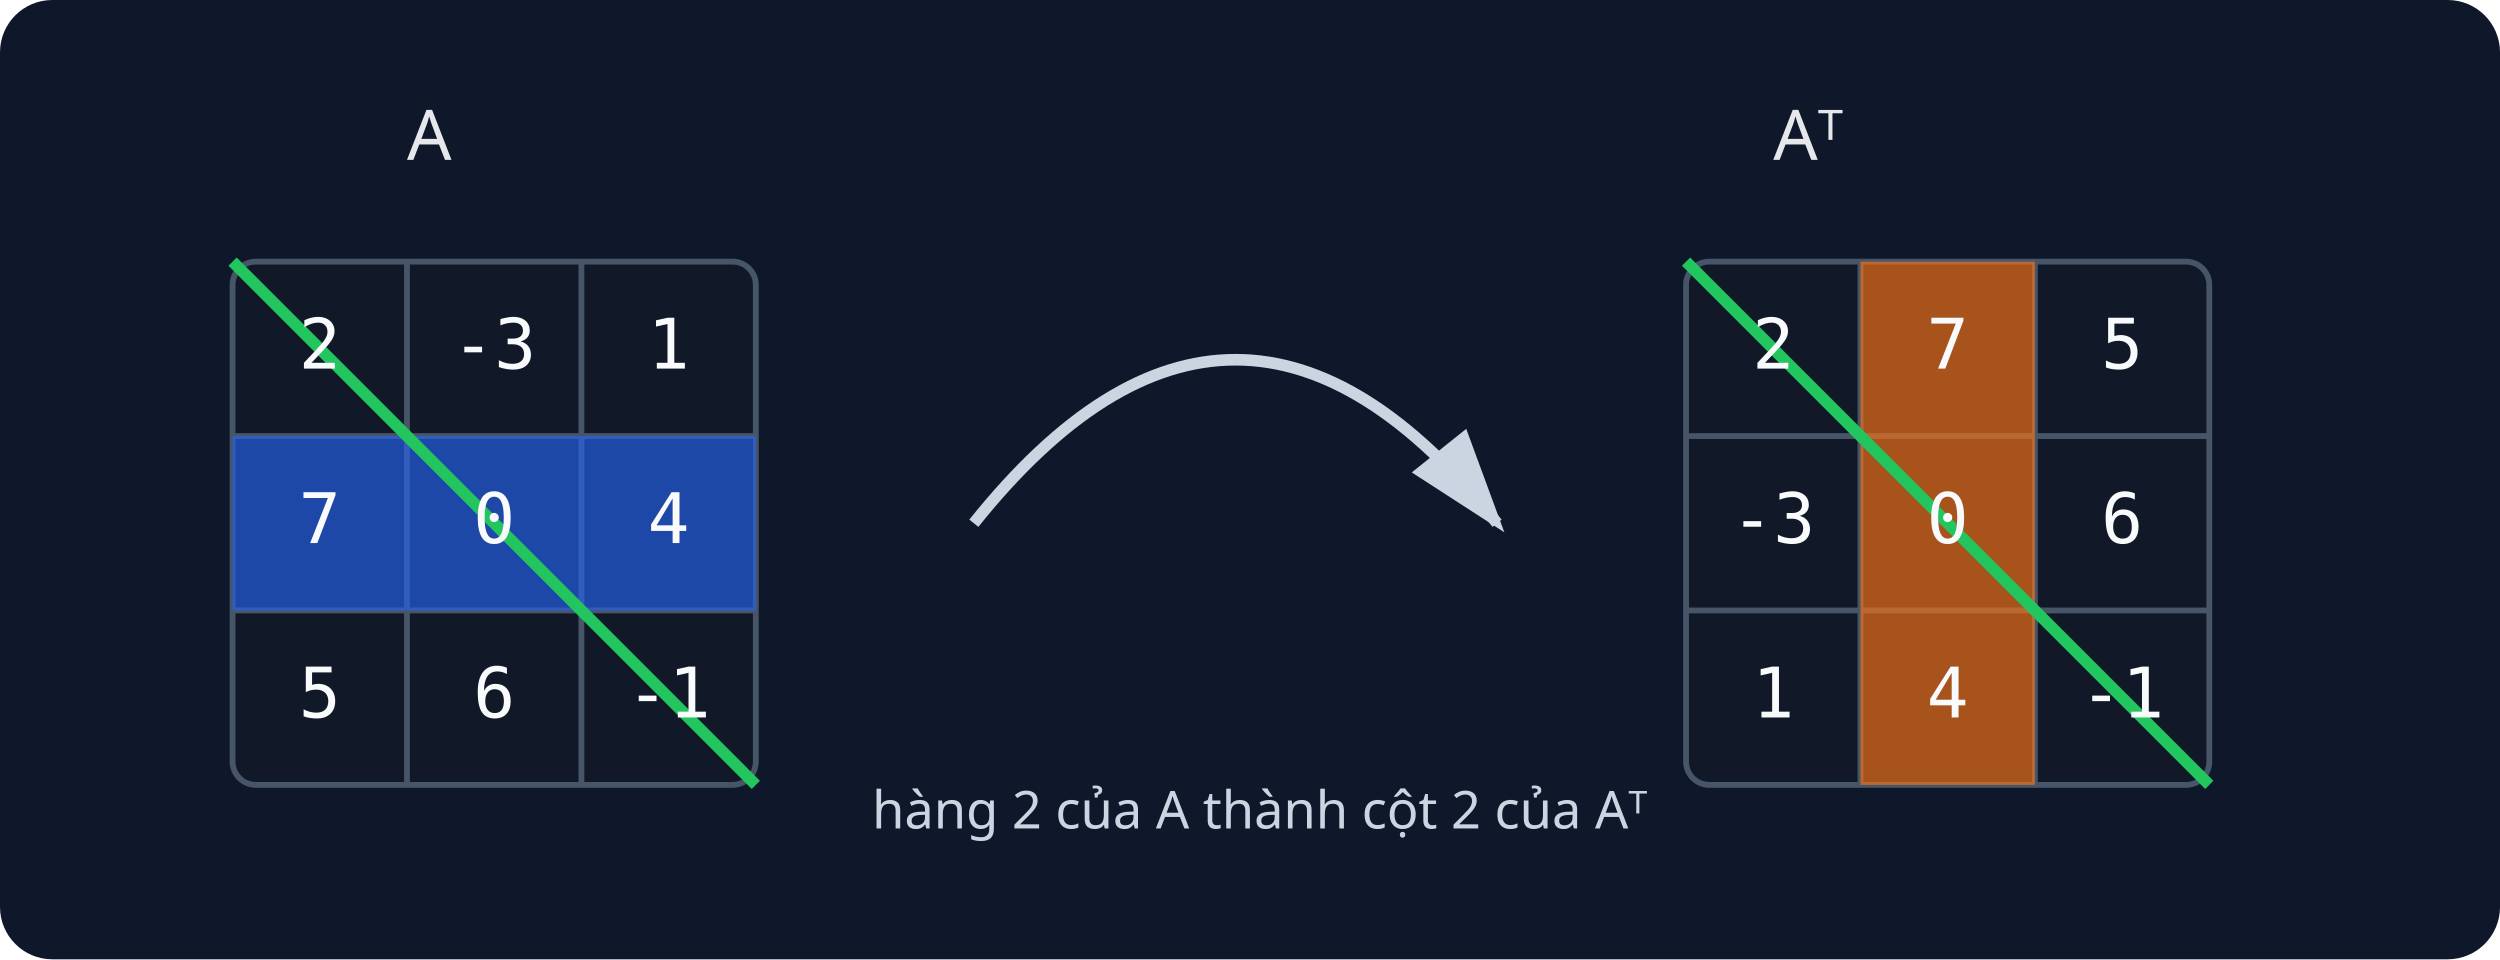
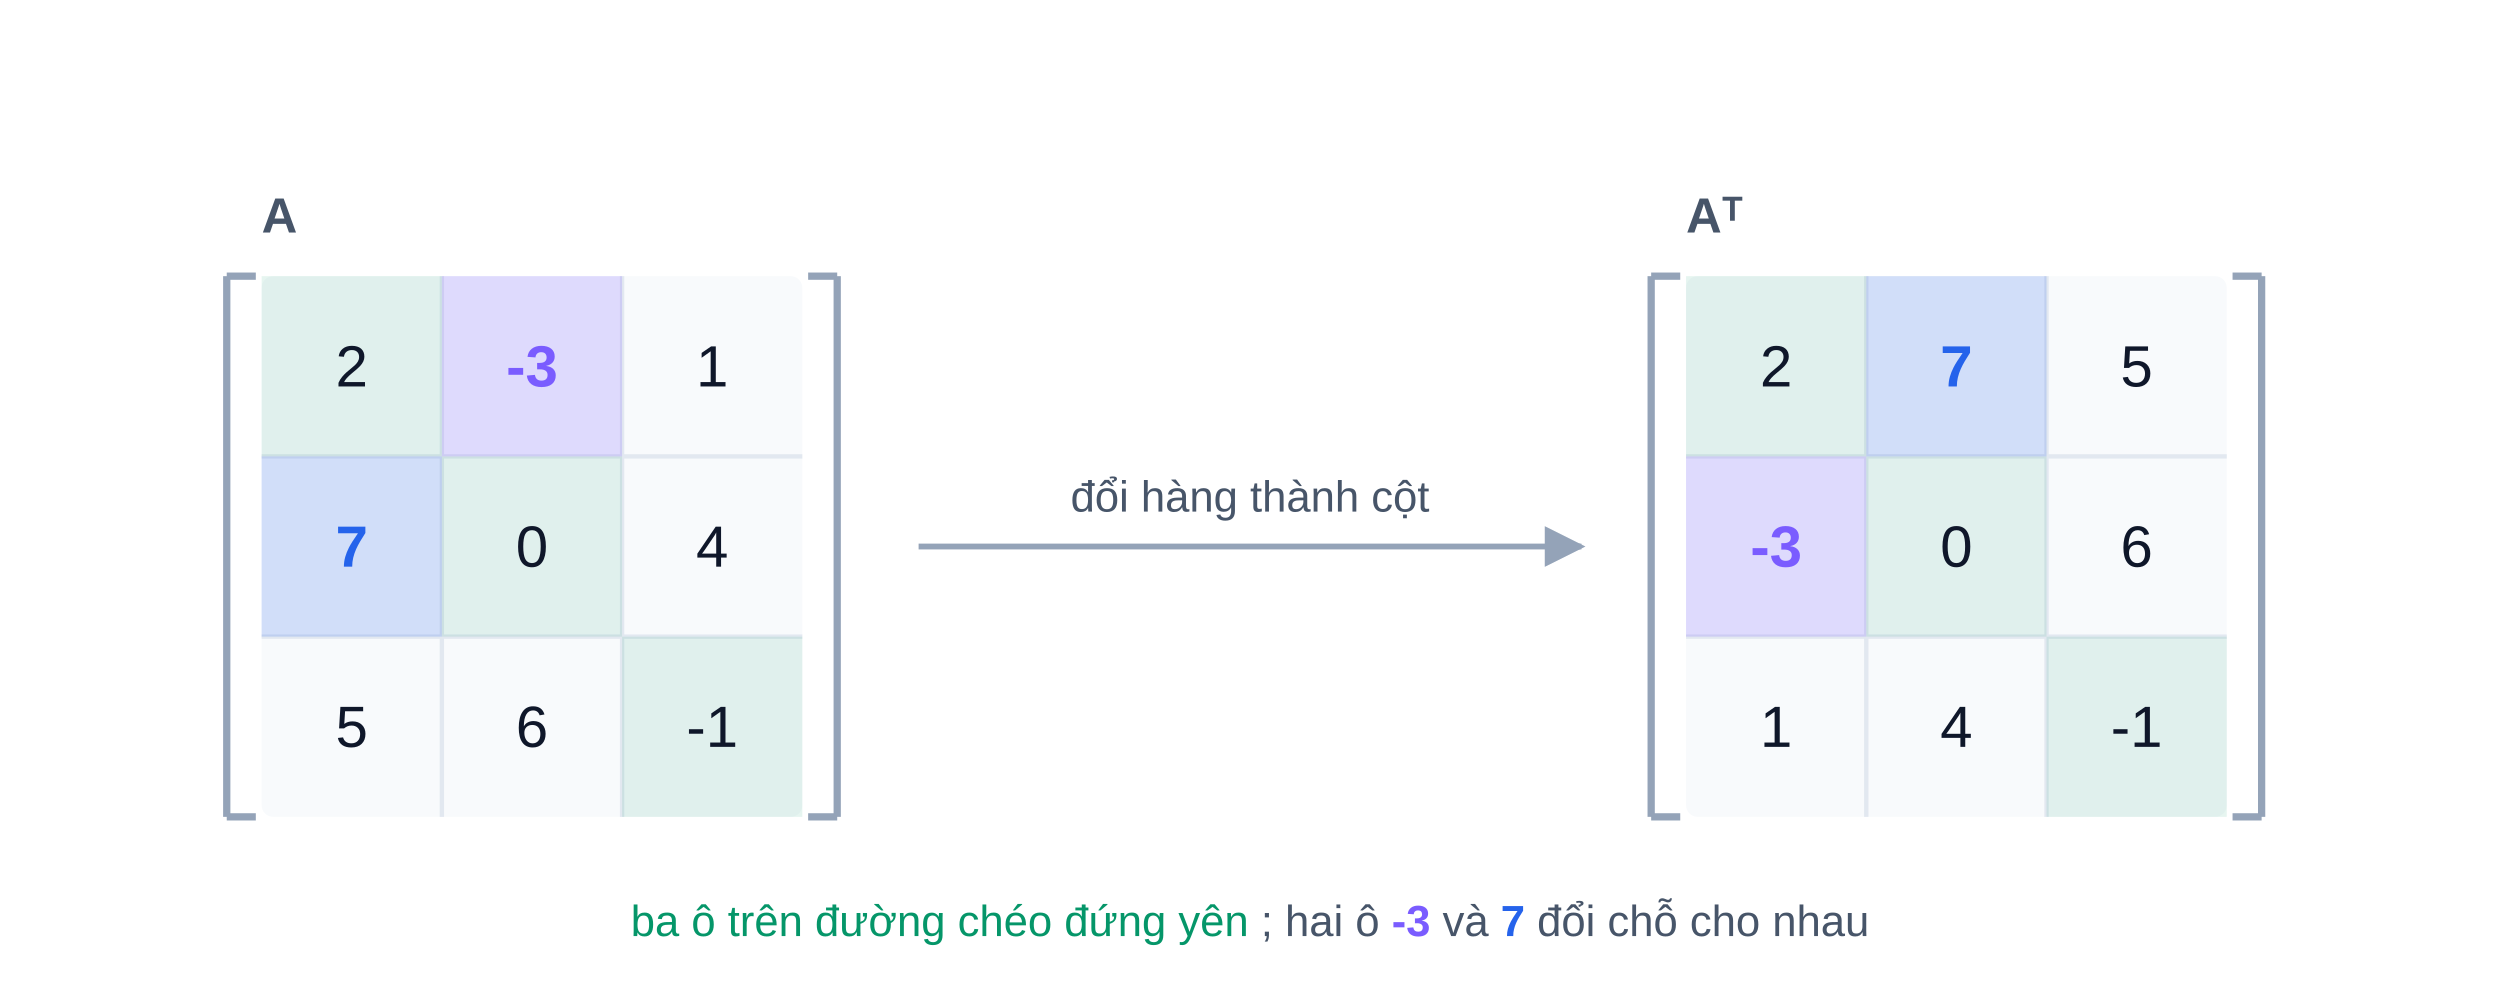
- <svg xmlns="http://www.w3.org/2000/svg" viewBox="0 0 860 330" role="img" aria-labelledby="title desc">
-   <style>
- .bg{fill:#0f172a}.grid{fill:#111827;stroke:#475569;stroke-width:2}.diag{stroke:#22c55e;stroke-width:4}.hi{fill:#2563eb;opacity:.65}.hi2{fill:#f97316;opacity:.65}.txt{font:24px system-ui,Segoe UI,sans-serif;fill:#e5e7eb}.num{font:24px ui-monospace,Menlo,monospace;fill:#f8fafc;text-anchor:middle;dominant-baseline:middle}.small{font:18px system-ui,Segoe UI,sans-serif;fill:#cbd5e1}
- </style>
-   <rect class="bg" width="860" height="330" rx="18" />
-   <text class="txt" x="140" y="55">A</text>
-   <text class="txt" x="610" y="55">Aᵀ</text>
-   <g transform="translate(80 90)">
-     <rect class="grid" x="0" y="0" width="180" height="180" rx="8" />
-     <path d="M60 0v180M120 0v180M0 60h180M0 120h180" stroke="#475569" stroke-width="2" />
-     <rect class="hi" x="0" y="60" width="180" height="60" />
-     <line class="diag" x1="0" y1="0" x2="180" y2="180" />
-     <text class="num" x="30" y="30">2</text>
-     <text class="num" x="90" y="30">-3</text>
-     <text class="num" x="150" y="30">1</text>
-     <text class="num" x="30" y="90">7</text>
-     <text class="num" x="90" y="90">0</text>
-     <text class="num" x="150" y="90">4</text>
-     <text class="num" x="30" y="150">5</text>
-     <text class="num" x="90" y="150">6</text>
-     <text class="num" x="150" y="150">-1</text>
-   </g>
-   <path d="M335 180 C395 105 455 105 515 180" stroke="#cbd5e1" stroke-width="4" fill="none" marker-end="url(#arrow)" />
+ <svg xmlns="http://www.w3.org/2000/svg" viewBox="0 0 860 340" role="img" aria-labelledby="t2 d2" font-family="'Space Grotesk','Be Vietnam Pro','Segoe UI',Arial,sans-serif">
  <defs>
-     <marker id="arrow" markerWidth="10" markerHeight="10" refX="8" refY="3" orient="auto" markerUnits="strokeWidth">
-       <path d="M0,0 L0,6 L9,3 z" fill="#cbd5e1" />
+     <marker id="mSlate" viewBox="0 0 10 10" refX="9" refY="5" markerWidth="7" markerHeight="7" orient="auto">
+       <path d="M0,0 L10,5 L0,10 z" fill="#94a3b8" />
    </marker>
  </defs>
-   <g transform="translate(580 90)">
-     <rect class="grid" x="0" y="0" width="180" height="180" rx="8" />
-     <path d="M60 0v180M120 0v180M0 60h180M0 120h180" stroke="#475569" stroke-width="2" />
-     <rect class="hi2" x="60" y="0" width="60" height="180" />
-     <line class="diag" x1="0" y1="0" x2="180" y2="180" />
-     <text class="num" x="30" y="30">2</text>
-     <text class="num" x="90" y="30">7</text>
-     <text class="num" x="150" y="30">5</text>
-     <text class="num" x="30" y="90">-3</text>
-     <text class="num" x="90" y="90">0</text>
-     <text class="num" x="150" y="90">6</text>
-     <text class="num" x="30" y="150">1</text>
-     <text class="num" x="90" y="150">4</text>
-     <text class="num" x="150" y="150">-1</text>
+   <text x="90" y="80" font-size="17" font-weight="600" fill="#475569">A</text>
+   <rect x="90" y="95" width="186" height="186" rx="4" fill="#f8fafc" />
+   <path d="M152 95V281M214 95V281M90 157H276M90 219H276" stroke="#e2e8f0" stroke-width="1.5" fill="none" />
+   <rect x="90" y="95" width="62" height="62" fill="#059669" fill-opacity="0.10" />
+   <rect x="152" y="157" width="62" height="62" fill="#059669" fill-opacity="0.10" />
+   <rect x="214" y="219" width="62" height="62" fill="#059669" fill-opacity="0.10" />
+   <rect x="152" y="95" width="62" height="62" fill="#7a5cff" fill-opacity="0.20" />
+   <rect x="90" y="157" width="62" height="62" fill="#2563eb" fill-opacity="0.18" />
+   <path d="M88 95h-10M78 95V281M78 281h10" stroke="#94a3b8" stroke-width="2.5" fill="none" />
+   <path d="M278 95h10M288 95V281M288 281h-10" stroke="#94a3b8" stroke-width="2.5" fill="none" />
+   <g font-size="20" fill="#0f172a" text-anchor="middle" dominant-baseline="central">
+     <text x="121" y="126">2</text>
+     <text x="183" y="126" fill="#7a5cff" font-weight="600">-3</text>
+     <text x="245" y="126">1</text>
+     <text x="121" y="188" fill="#2563eb" font-weight="600">7</text>
+     <text x="183" y="188">0</text>
+     <text x="245" y="188">4</text>
+     <text x="121" y="250">5</text>
+     <text x="183" y="250">6</text>
+     <text x="245" y="250">-1</text>
  </g>
-   <text class="small" x="300" y="285">hàng 2 của A thành cột 2 của Aᵀ</text>
+   <line x1="316" y1="188" x2="544" y2="188" stroke="#94a3b8" stroke-width="2" marker-end="url(#mSlate)" />
+   <text x="430" y="176" font-size="15" fill="#475569" text-anchor="middle">đổi hàng thành cột</text>
+   <text x="580" y="80" font-size="17" font-weight="600" fill="#475569">Aᵀ</text>
+   <rect x="580" y="95" width="186" height="186" rx="4" fill="#f8fafc" />
+   <path d="M642 95V281M704 95V281M580 157H766M580 219H766" stroke="#e2e8f0" stroke-width="1.5" fill="none" />
+   <rect x="580" y="95" width="62" height="62" fill="#059669" fill-opacity="0.10" />
+   <rect x="642" y="157" width="62" height="62" fill="#059669" fill-opacity="0.10" />
+   <rect x="704" y="219" width="62" height="62" fill="#059669" fill-opacity="0.10" />
+   <rect x="642" y="95" width="62" height="62" fill="#2563eb" fill-opacity="0.18" />
+   <rect x="580" y="157" width="62" height="62" fill="#7a5cff" fill-opacity="0.20" />
+   <path d="M578 95h-10M568 95V281M568 281h10" stroke="#94a3b8" stroke-width="2.5" fill="none" />
+   <path d="M768 95h10M778 95V281M778 281h-10" stroke="#94a3b8" stroke-width="2.5" fill="none" />
+   <g font-size="20" fill="#0f172a" text-anchor="middle" dominant-baseline="central">
+     <text x="611" y="126">2</text>
+     <text x="673" y="126" fill="#2563eb" font-weight="600">7</text>
+     <text x="735" y="126">5</text>
+     <text x="611" y="188" fill="#7a5cff" font-weight="600">-3</text>
+     <text x="673" y="188">0</text>
+     <text x="735" y="188">6</text>
+     <text x="611" y="250">1</text>
+     <text x="673" y="250">4</text>
+     <text x="735" y="250">-1</text>
+   </g>
+   <text x="430" y="322" font-size="15" fill="#475569" text-anchor="middle">
+     <tspan fill="#059669">ba ô trên đường chéo đứng yên</tspan>
+     <tspan>; hai ô </tspan>
+     <tspan fill="#7a5cff" font-weight="600">-3</tspan>
+     <tspan> và </tspan>
+     <tspan fill="#2563eb" font-weight="600">7</tspan>
+     <tspan> đổi chỗ cho nhau</tspan>
+   </text>
</svg>
